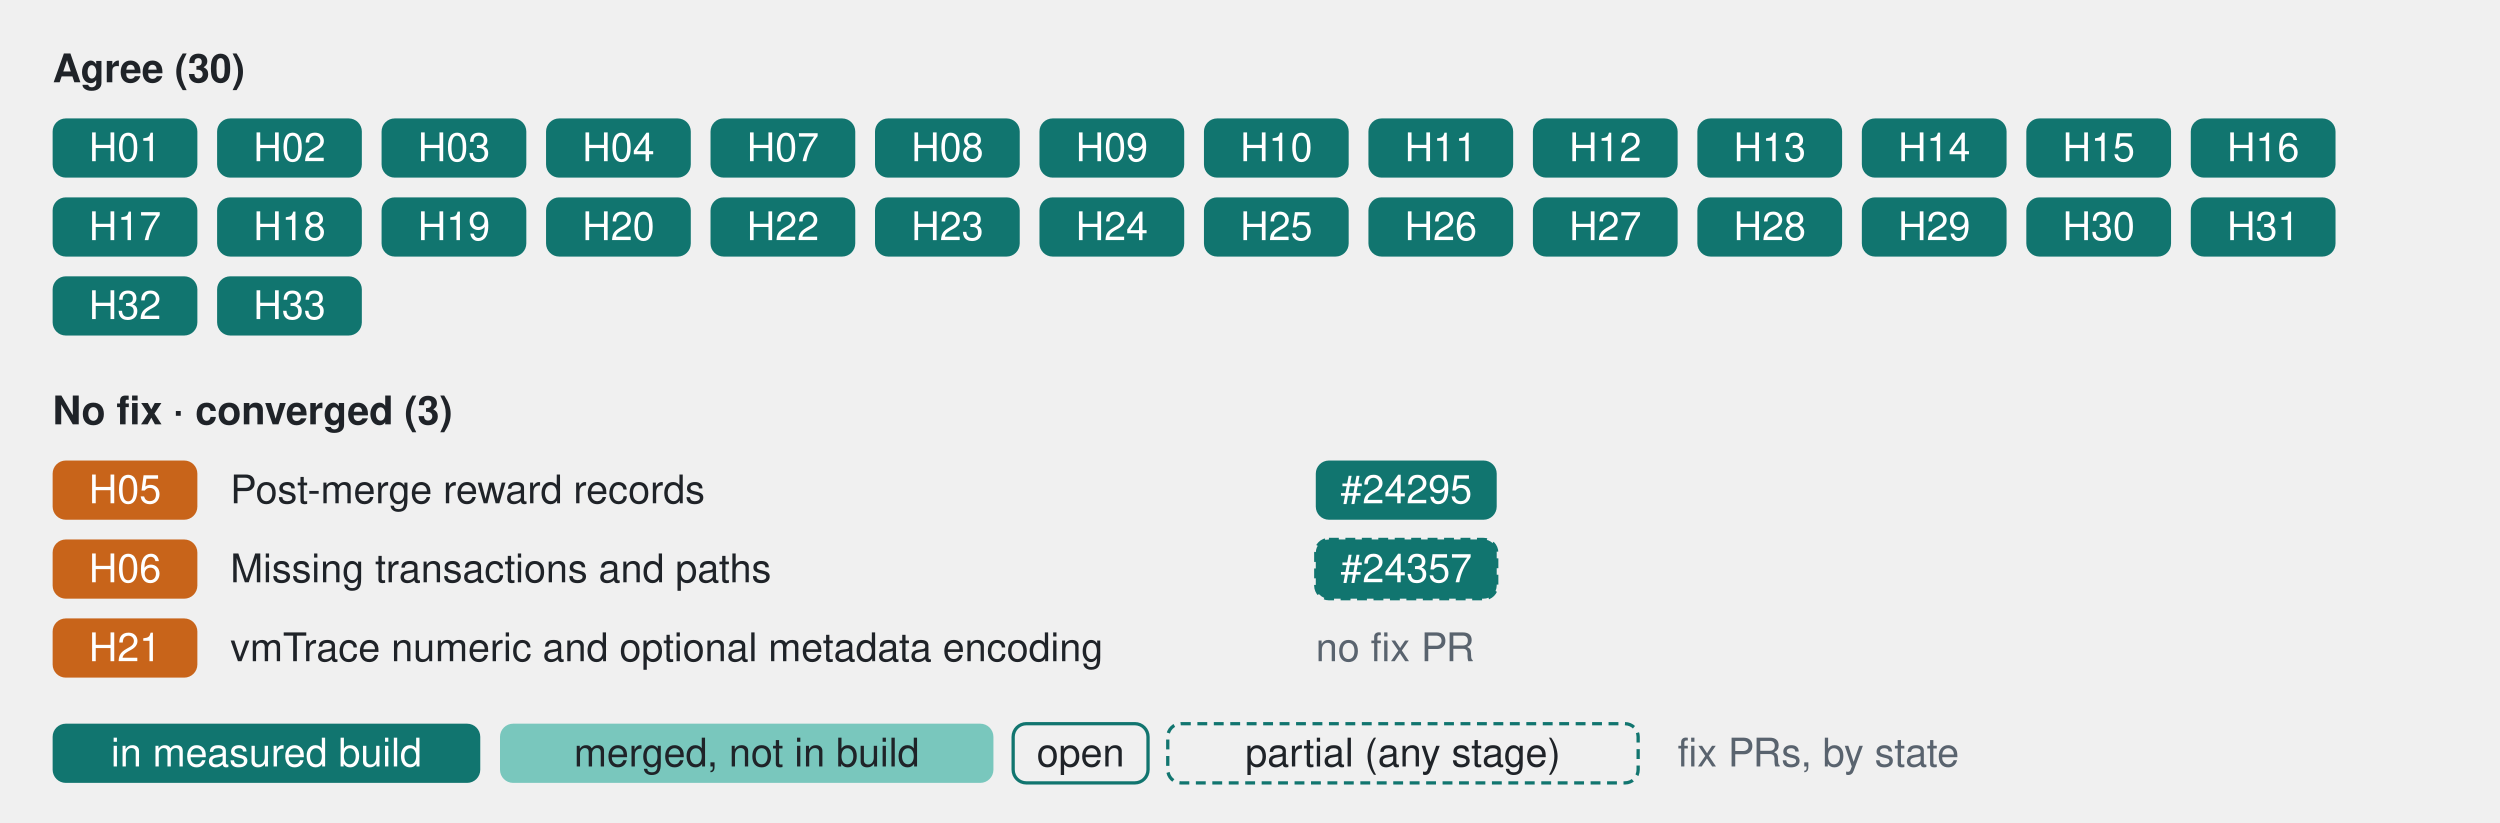
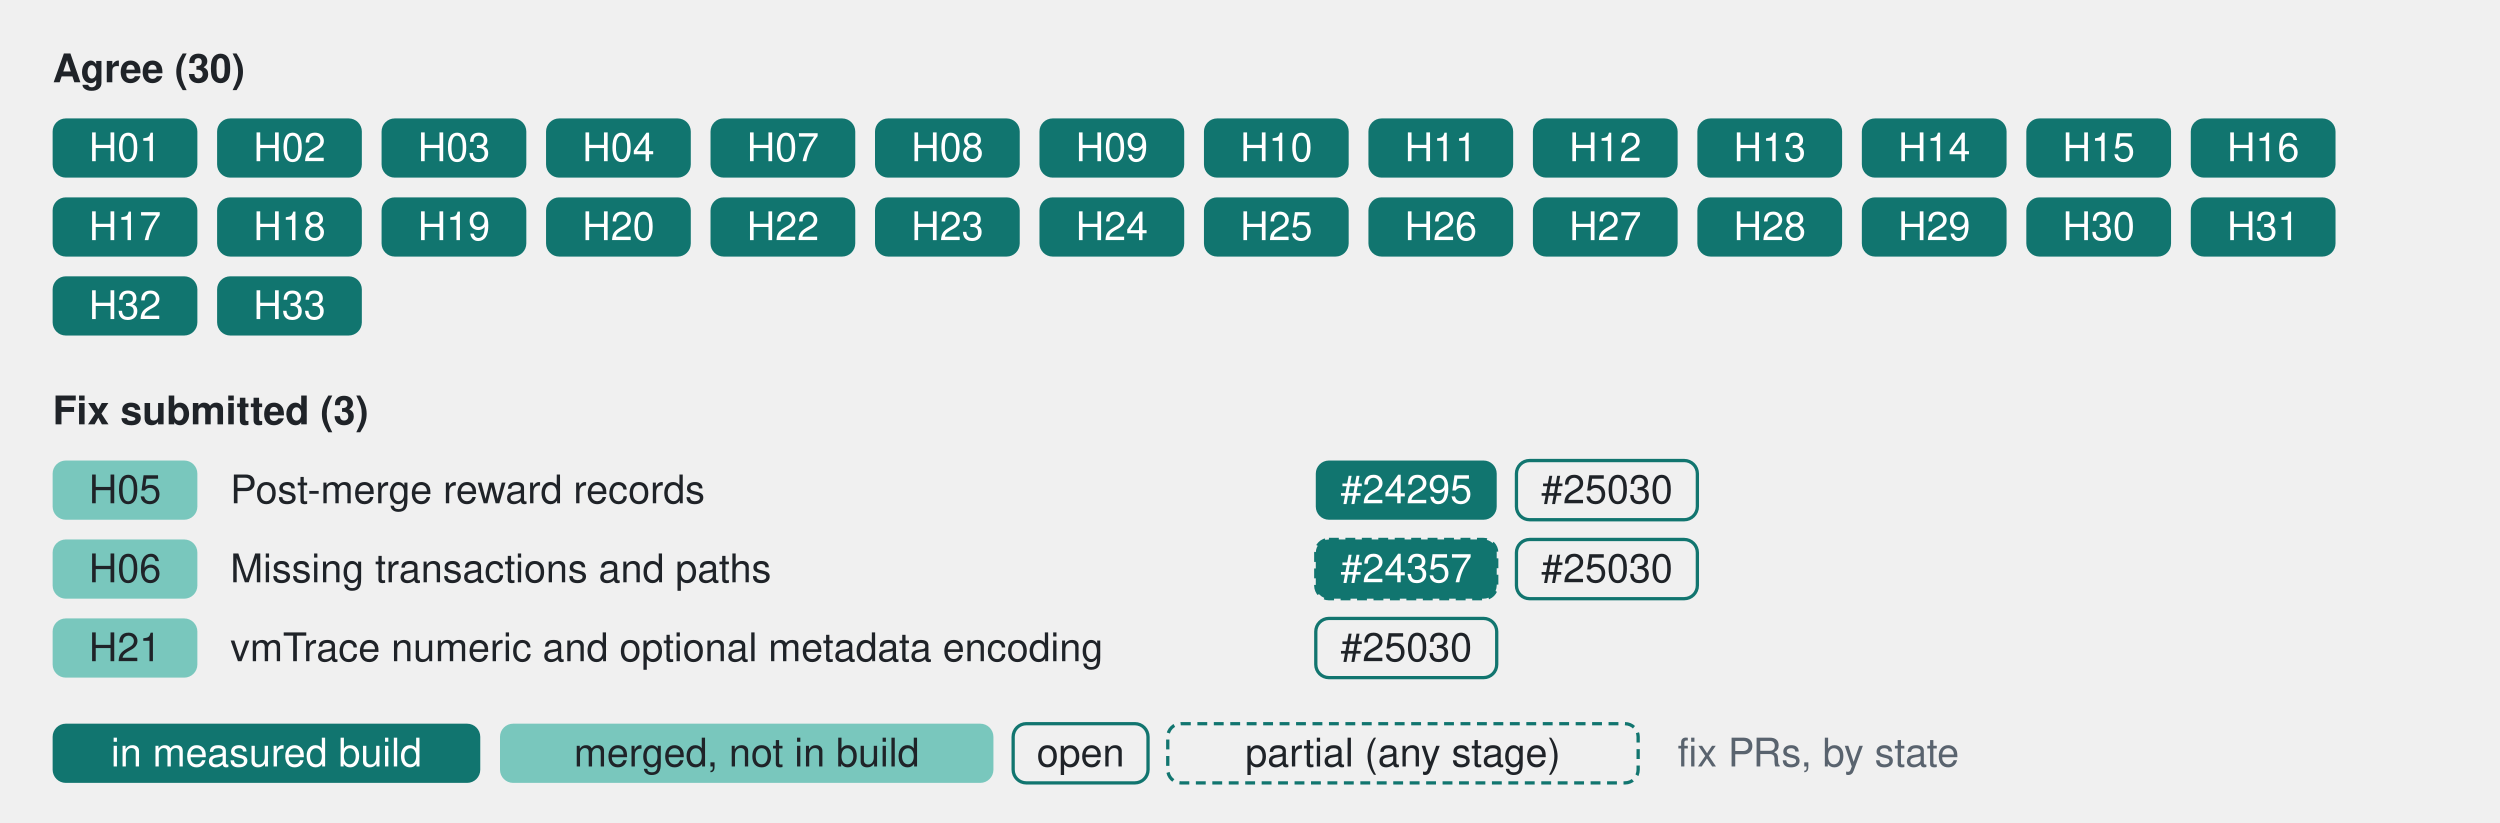
<svg xmlns="http://www.w3.org/2000/svg" width="760" height="250" viewBox="0 0 760 250" role="img" aria-labelledby="title">
  <style>text{font-family:-apple-system,BlinkMacSystemFont,"Segoe UI",Helvetica,Arial,sans-serif;font-size:12px}.head{font-weight:600}.partial{stroke-dasharray:3 2}.label{fill:#1f2328}.muted{fill:#59636e}.pr{fill:none;stroke:#11756f}.edge{stroke:#11756f}.b-agree{fill:#11756f}.n-agree{fill:#ffffff}.b-fix{fill:#79c7bd}.n-fix{fill:#1f2328}.b-converged{fill:#c8641a}.n-converged{fill:#ffffff}.b-review{fill:#f2b36b}.n-review{fill:#1f2328}.b-policy{fill:#8172c4}.n-policy{fill:#ffffff}.b-unmeasured{fill:#dde1e6}.n-unmeasured{fill:#1f2328}@media (prefers-color-scheme:dark){.label{fill:#e6edf3}.muted{fill:#9198a1}.pr{fill:none;stroke:#3aa59a}.edge{stroke:#3aa59a}.b-agree{fill:#3aa59a}.n-agree{fill:#0d1117}.b-fix{fill:#1a6b62}.n-fix{fill:#ffffff}.b-converged{fill:#e5843a}.n-converged{fill:#0d1117}.b-review{fill:#8f5420}.n-review{fill:#ffffff}.b-policy{fill:#9b8fe0}.n-policy{fill:#0d1117}.b-unmeasured{fill:#2d333b}.n-unmeasured{fill:#e6edf3}}</style>
  <text class="label head" x="16" y="25">Agree (30)</text>
  <rect class="b-agree" x="16" y="36" width="44" height="18" rx="4" />
  <text class="n-agree" x="38" y="49" text-anchor="middle">H01</text>
  <rect class="b-agree" x="66" y="36" width="44" height="18" rx="4" />
  <text class="n-agree" x="88" y="49" text-anchor="middle">H02</text>
  <rect class="b-agree" x="116" y="36" width="44" height="18" rx="4" />
  <text class="n-agree" x="138" y="49" text-anchor="middle">H03</text>
  <rect class="b-agree" x="166" y="36" width="44" height="18" rx="4" />
  <text class="n-agree" x="188" y="49" text-anchor="middle">H04</text>
  <rect class="b-agree" x="216" y="36" width="44" height="18" rx="4" />
  <text class="n-agree" x="238" y="49" text-anchor="middle">H07</text>
  <rect class="b-agree" x="266" y="36" width="44" height="18" rx="4" />
  <text class="n-agree" x="288" y="49" text-anchor="middle">H08</text>
  <rect class="b-agree" x="316" y="36" width="44" height="18" rx="4" />
  <text class="n-agree" x="338" y="49" text-anchor="middle">H09</text>
  <rect class="b-agree" x="366" y="36" width="44" height="18" rx="4" />
  <text class="n-agree" x="388" y="49" text-anchor="middle">H10</text>
  <rect class="b-agree" x="416" y="36" width="44" height="18" rx="4" />
  <text class="n-agree" x="438" y="49" text-anchor="middle">H11</text>
  <rect class="b-agree" x="466" y="36" width="44" height="18" rx="4" />
  <text class="n-agree" x="488" y="49" text-anchor="middle">H12</text>
  <rect class="b-agree" x="516" y="36" width="44" height="18" rx="4" />
  <text class="n-agree" x="538" y="49" text-anchor="middle">H13</text>
  <rect class="b-agree" x="566" y="36" width="44" height="18" rx="4" />
  <text class="n-agree" x="588" y="49" text-anchor="middle">H14</text>
  <rect class="b-agree" x="616" y="36" width="44" height="18" rx="4" />
  <text class="n-agree" x="638" y="49" text-anchor="middle">H15</text>
  <rect class="b-agree" x="666" y="36" width="44" height="18" rx="4" />
  <text class="n-agree" x="688" y="49" text-anchor="middle">H16</text>
  <rect class="b-agree" x="16" y="60" width="44" height="18" rx="4" />
  <text class="n-agree" x="38" y="73" text-anchor="middle">H17</text>
  <rect class="b-agree" x="66" y="60" width="44" height="18" rx="4" />
  <text class="n-agree" x="88" y="73" text-anchor="middle">H18</text>
  <rect class="b-agree" x="116" y="60" width="44" height="18" rx="4" />
  <text class="n-agree" x="138" y="73" text-anchor="middle">H19</text>
  <rect class="b-agree" x="166" y="60" width="44" height="18" rx="4" />
  <text class="n-agree" x="188" y="73" text-anchor="middle">H20</text>
  <rect class="b-agree" x="216" y="60" width="44" height="18" rx="4" />
  <text class="n-agree" x="238" y="73" text-anchor="middle">H22</text>
  <rect class="b-agree" x="266" y="60" width="44" height="18" rx="4" />
  <text class="n-agree" x="288" y="73" text-anchor="middle">H23</text>
  <rect class="b-agree" x="316" y="60" width="44" height="18" rx="4" />
  <text class="n-agree" x="338" y="73" text-anchor="middle">H24</text>
  <rect class="b-agree" x="366" y="60" width="44" height="18" rx="4" />
  <text class="n-agree" x="388" y="73" text-anchor="middle">H25</text>
  <rect class="b-agree" x="416" y="60" width="44" height="18" rx="4" />
  <text class="n-agree" x="438" y="73" text-anchor="middle">H26</text>
  <rect class="b-agree" x="466" y="60" width="44" height="18" rx="4" />
  <text class="n-agree" x="488" y="73" text-anchor="middle">H27</text>
  <rect class="b-agree" x="516" y="60" width="44" height="18" rx="4" />
  <text class="n-agree" x="538" y="73" text-anchor="middle">H28</text>
  <rect class="b-agree" x="566" y="60" width="44" height="18" rx="4" />
  <text class="n-agree" x="588" y="73" text-anchor="middle">H29</text>
  <rect class="b-agree" x="616" y="60" width="44" height="18" rx="4" />
  <text class="n-agree" x="638" y="73" text-anchor="middle">H30</text>
  <rect class="b-agree" x="666" y="60" width="44" height="18" rx="4" />
  <text class="n-agree" x="688" y="73" text-anchor="middle">H31</text>
  <rect class="b-agree" x="16" y="84" width="44" height="18" rx="4" />
  <text class="n-agree" x="38" y="97" text-anchor="middle">H32</text>
  <rect class="b-agree" x="66" y="84" width="44" height="18" rx="4" />
  <text class="n-agree" x="88" y="97" text-anchor="middle">H33</text>
-   <text class="label head" x="16" y="129">No fix · converged (3)</text>
-   <rect class="b-converged" x="16" y="140" width="44" height="18" rx="4" />
-   <text class="n-converged" x="38" y="153" text-anchor="middle">H05</text>
+   <text class="label head" x="16" y="129">Fix submitted (3)</text>
+   <rect class="b-fix" x="16" y="140" width="44" height="18" rx="4" />
+   <text class="n-fix" x="38" y="153" text-anchor="middle">H05</text>
  <text class="label" x="70" y="153">Post-merge reward records</text>
  <rect class="b-agree" x="400" y="140" width="55" height="18" rx="4" />
  <text class="n-agree" x="427.5" y="153" text-anchor="middle">#24295</text>
-   <rect class="b-converged" x="16" y="164" width="44" height="18" rx="4" />
-   <text class="n-converged" x="38" y="177" text-anchor="middle">H06</text>
+   <rect class="pr" x="461" y="140" width="55" height="18" rx="4" />
+   <text class="label" x="488.5" y="153" text-anchor="middle">#25030</text>
+   <rect class="b-fix" x="16" y="164" width="44" height="18" rx="4" />
+   <text class="n-fix" x="38" y="177" text-anchor="middle">H06</text>
  <text class="label" x="70" y="177">Missing transactions and paths</text>
  <rect class="b-agree edge partial" x="400" y="164" width="55" height="18" rx="4" />
  <text class="n-agree" x="427.5" y="177" text-anchor="middle">#24357</text>
-   <rect class="b-converged" x="16" y="188" width="44" height="18" rx="4" />
-   <text class="n-converged" x="38" y="201" text-anchor="middle">H21</text>
+   <rect class="pr" x="461" y="164" width="55" height="18" rx="4" />
+   <text class="label" x="488.5" y="177" text-anchor="middle">#25030</text>
+   <rect class="b-fix" x="16" y="188" width="44" height="18" rx="4" />
+   <text class="n-fix" x="38" y="201" text-anchor="middle">H21</text>
  <text class="label" x="70" y="201">vmTrace numeric and optional metadata encoding</text>
-   <text class="muted" x="400" y="201">no fix PR</text>
+   <rect class="pr" x="400" y="188" width="55" height="18" rx="4" />
+   <text class="label" x="427.5" y="201" text-anchor="middle">#25030</text>
  <rect class="b-agree" x="16" y="220" width="130" height="18" rx="4" />
  <text class="n-agree" x="81" y="233" text-anchor="middle">in measured build</text>
  <rect class="b-fix" x="152" y="220" width="150" height="18" rx="4" />
  <text class="n-fix" x="227" y="233" text-anchor="middle">merged, not in build</text>
  <rect class="pr" x="308" y="220" width="41" height="18" rx="4" />
  <text class="label" x="328.5" y="233" text-anchor="middle">open</text>
  <rect class="pr partial" x="355" y="220" width="143" height="18" rx="4" />
  <text class="label" x="426.5" y="233" text-anchor="middle">partial (any stage)</text>
  <text class="muted" x="510" y="233">fix PRs, by state</text>
</svg>
